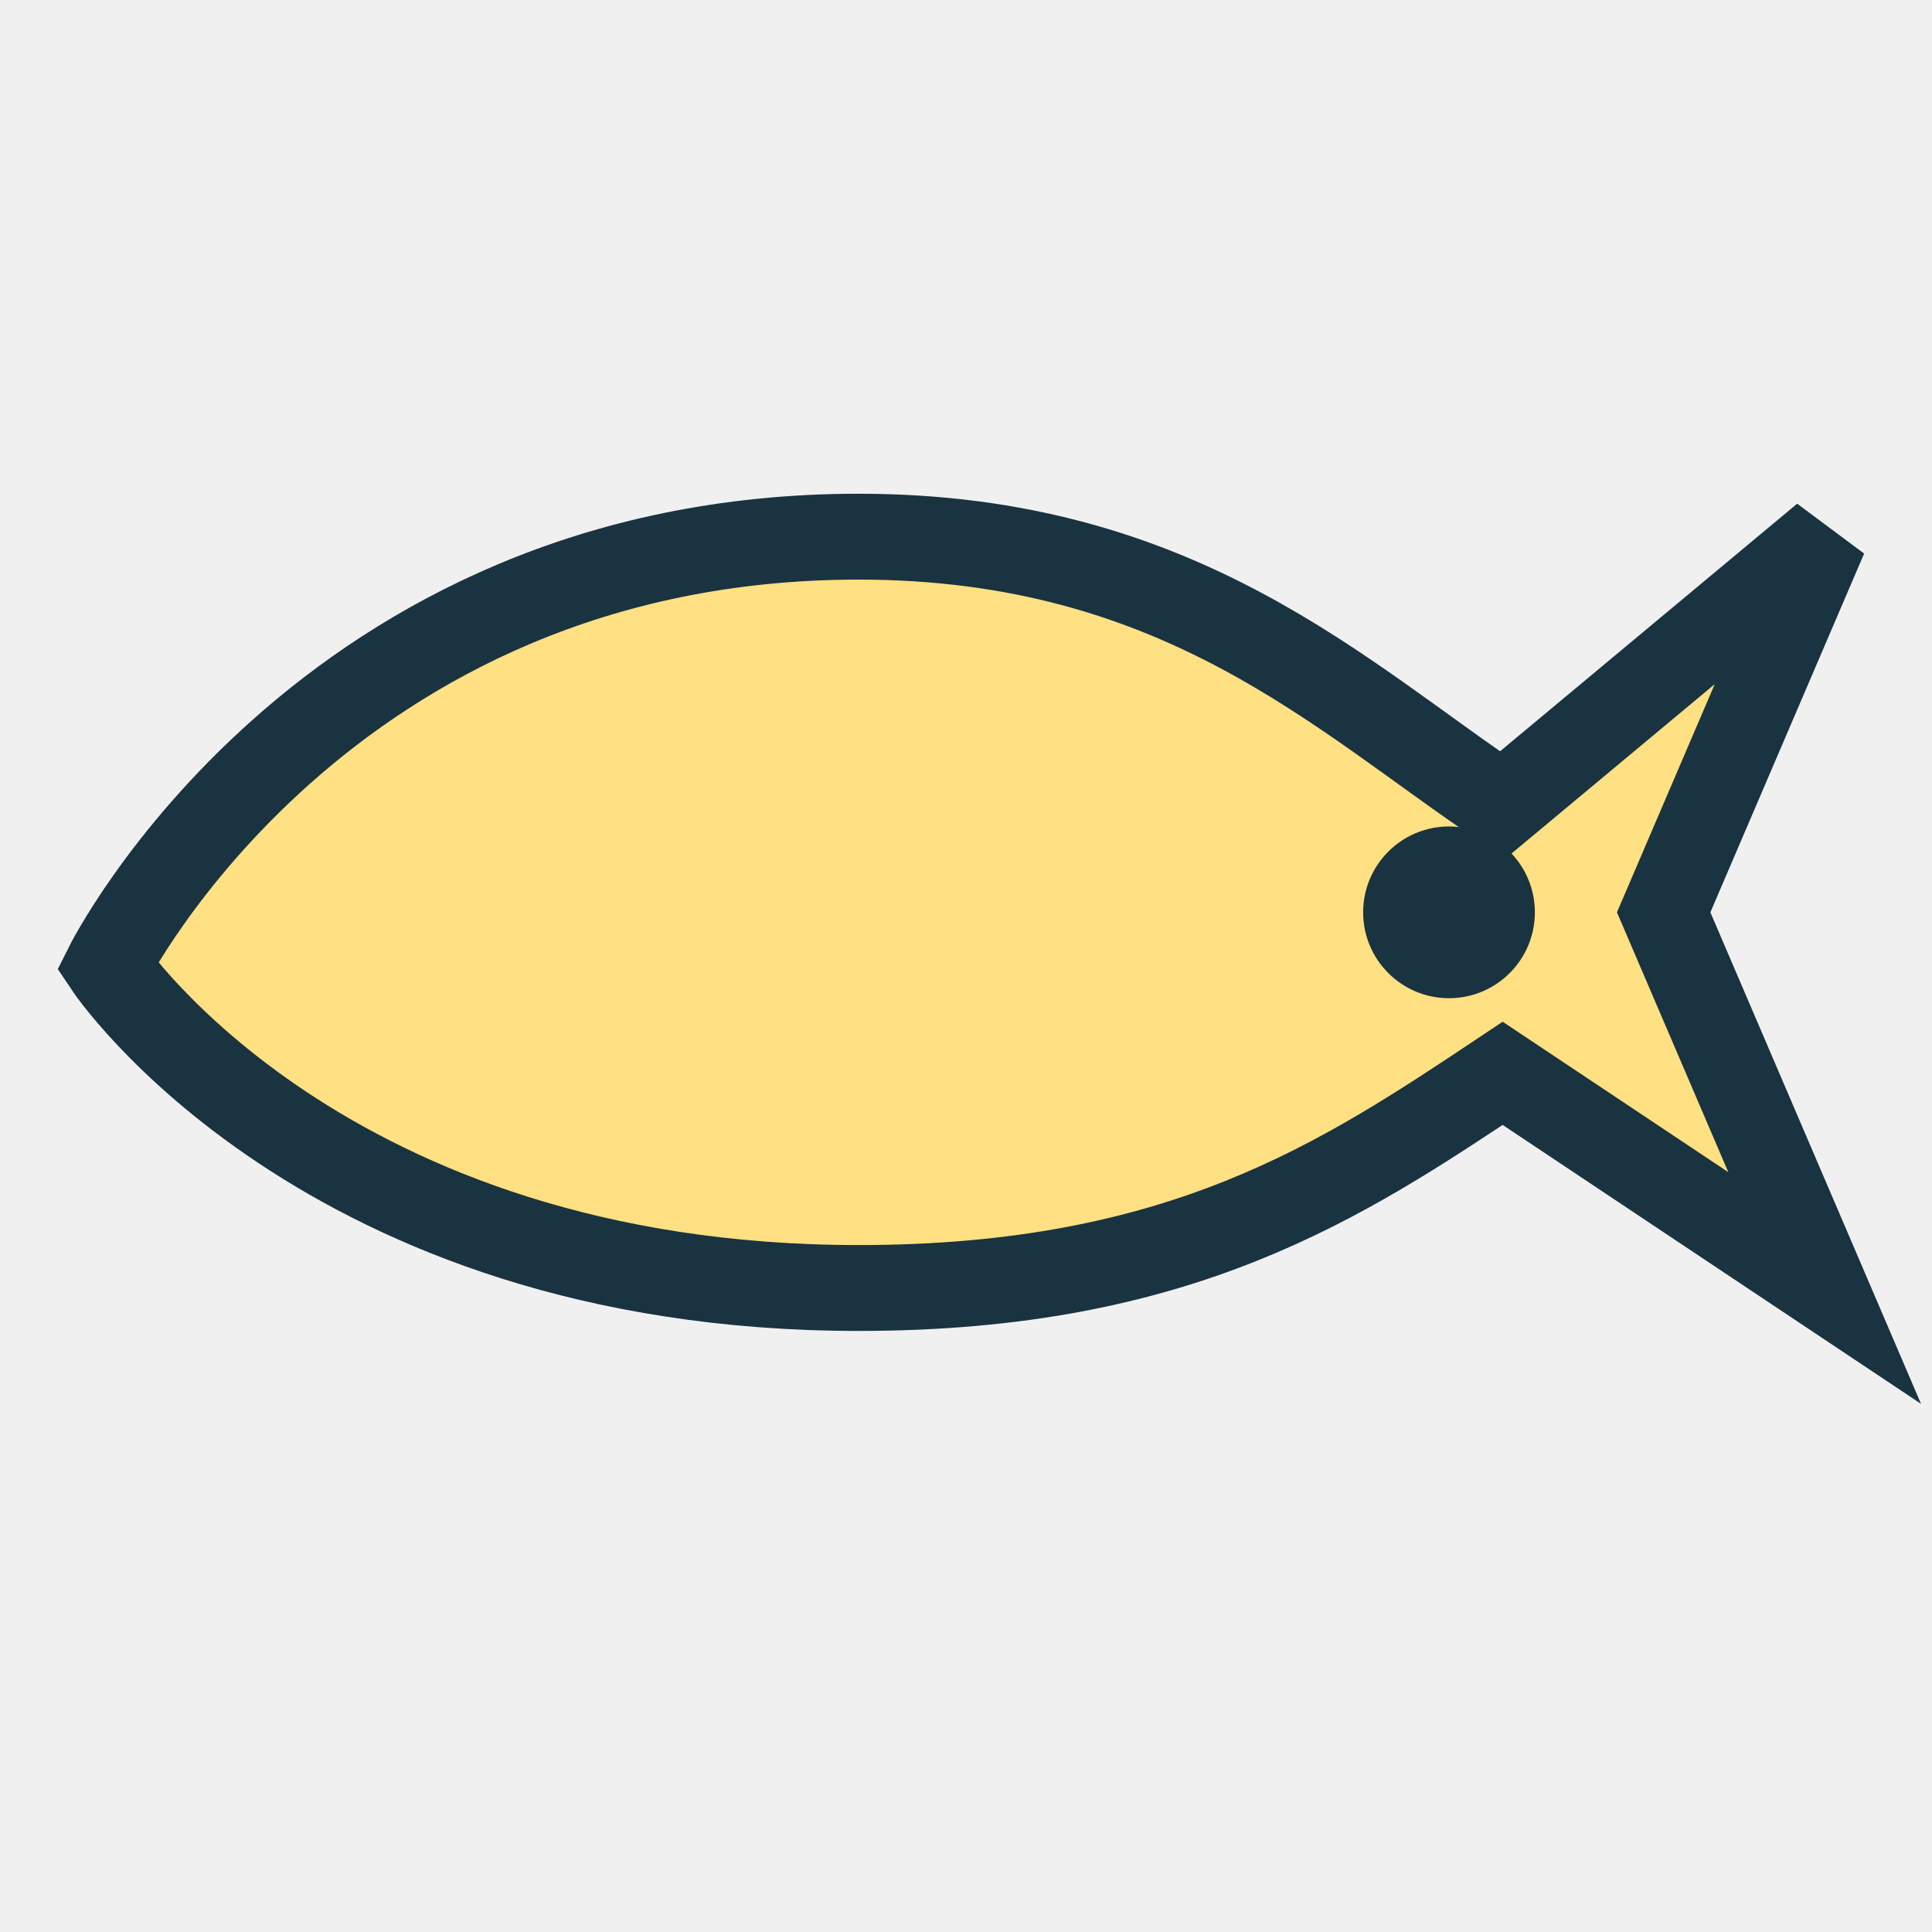
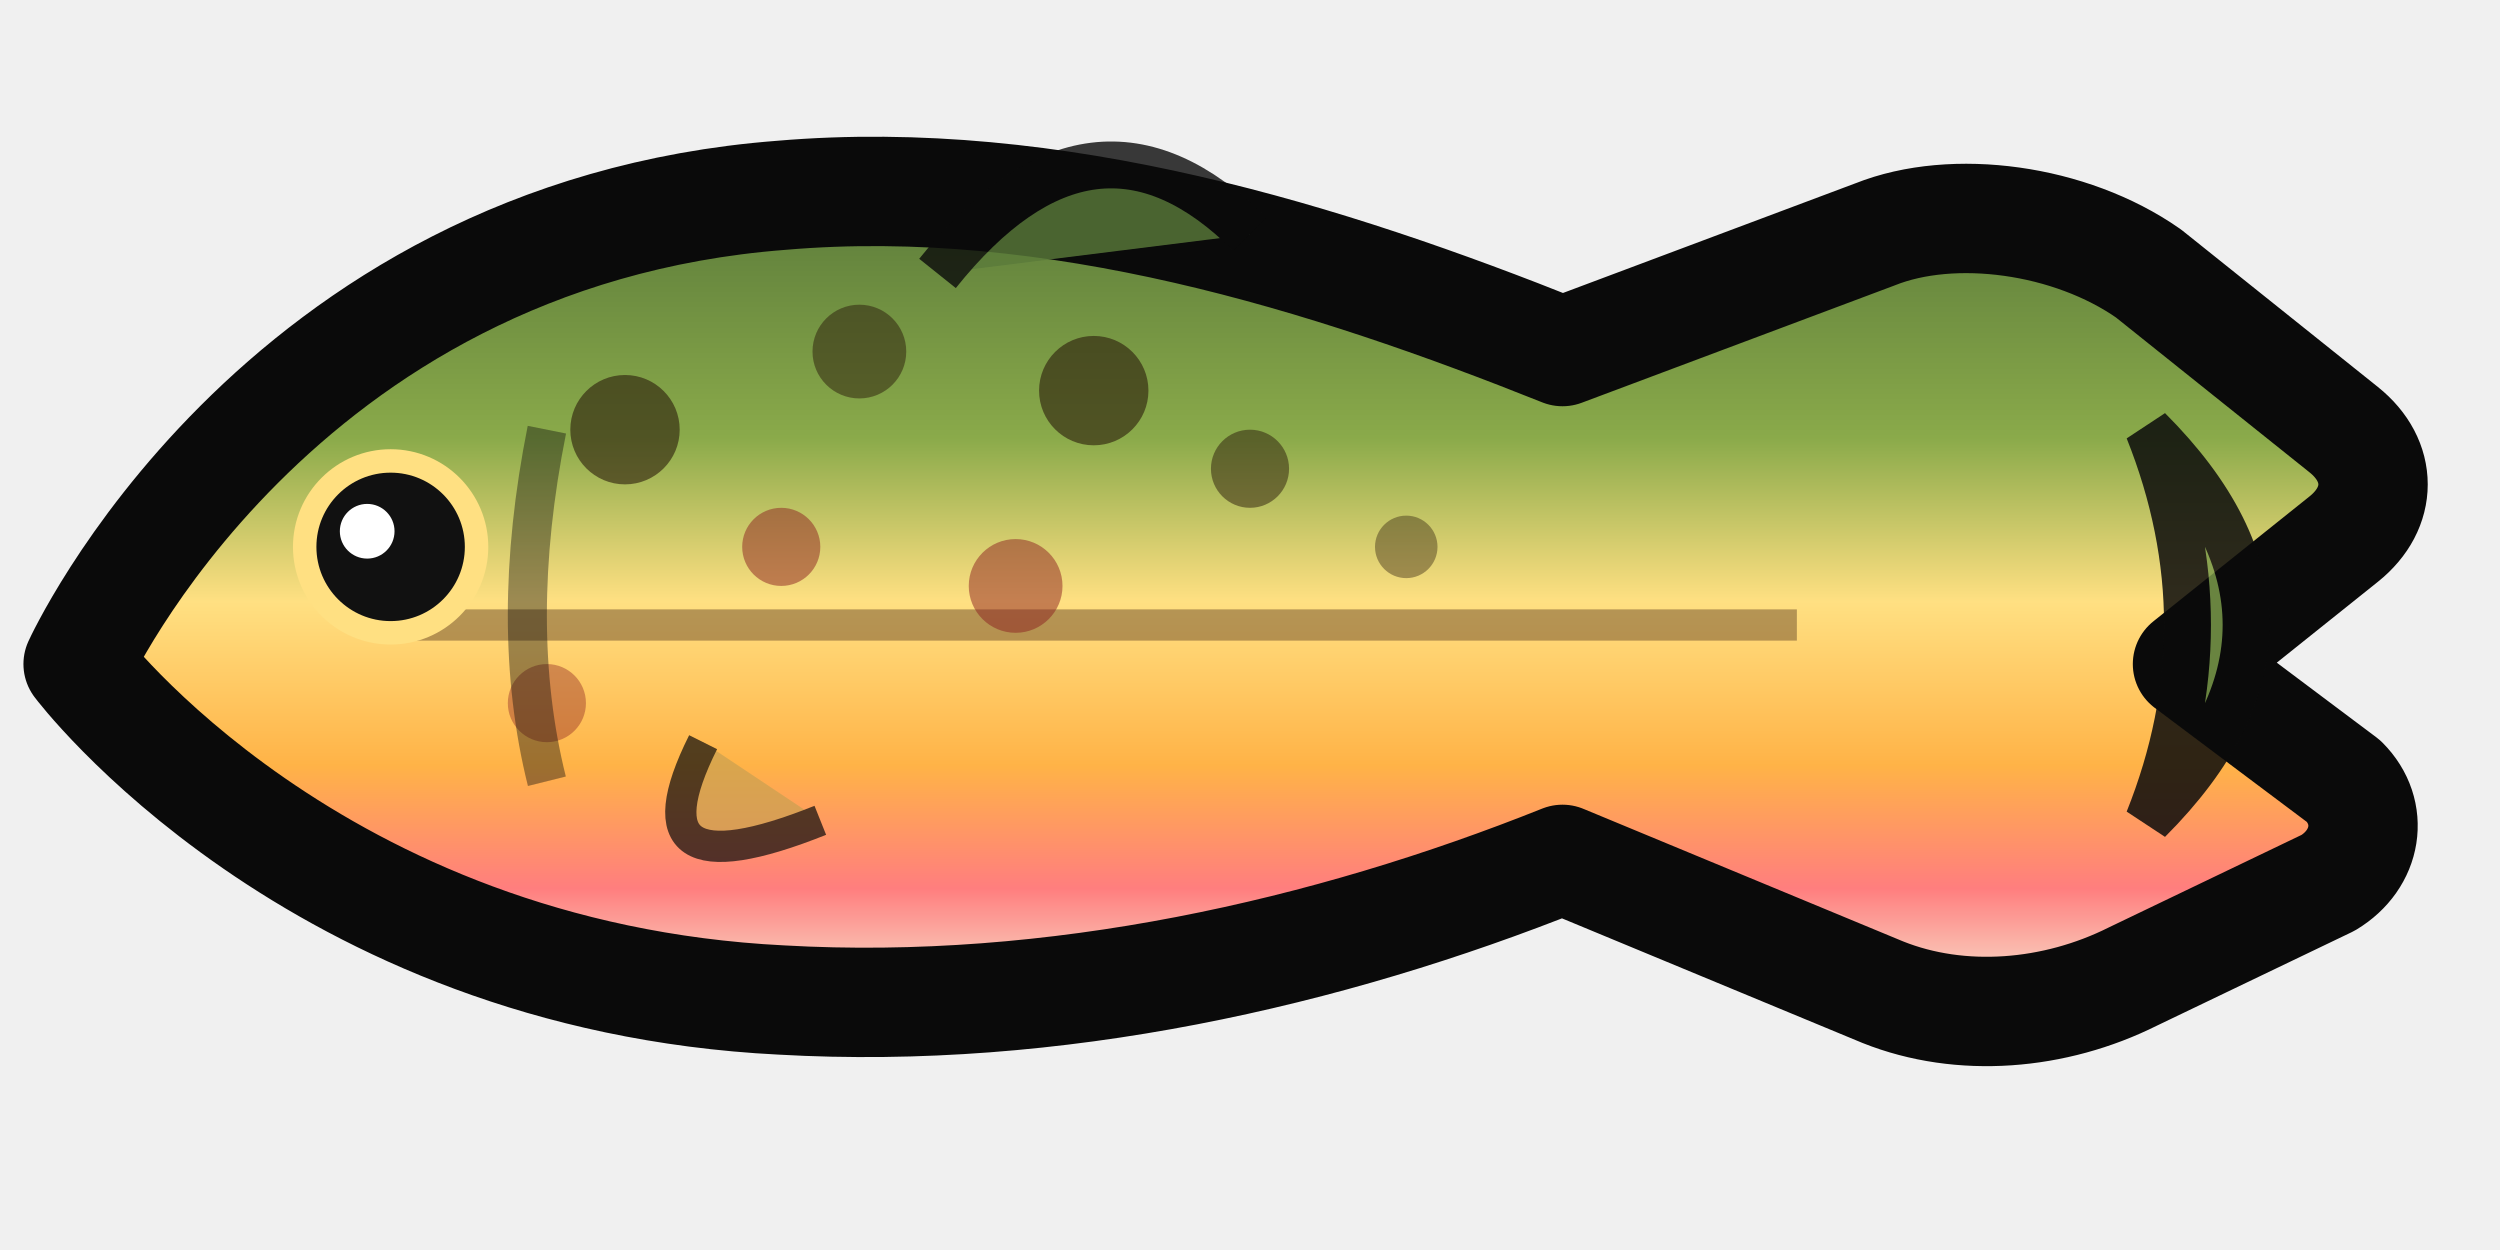
- <svg xmlns="http://www.w3.org/2000/svg" width="18" height="18" viewBox="0 0 18 18">
-   <path d="M1 9c0 0 2-4 7-4 3 0 4.5 1.5 6 2.5l3-2.5-1.5 3.5L17 12l-3-2c-1.5 1-3 2-6 2C3 12 1 9 1 9z" fill="#ffe082" stroke="#1a3340" stroke-width="0.8" />
-   <circle cx="13.5" cy="8.5" r="0.8" fill="#1a3340" />
+ <svg xmlns="http://www.w3.org/2000/svg" width="32" height="16" viewBox="0 0 32 16">
+   <path d="M1 8.5C1 8.5 3.5 3 10 2.5c3.5-.3 7 .8 10 2l4-1.5c1-.4 2.5-.2 3.5.5l2.5 2c.5.4.5 1 0 1.4L28 8.5l2 1.5c.4.4.3 1-.2 1.3l-2.5 1.2c-1 .5-2.2.6-3.2.2L20 11c-3 1.2-6.5 2-10 1.8C4 12.5 1 8.5 1 8.5z" fill="url(#troutBody)" stroke="#0a0a0a" stroke-width="1.4" stroke-linejoin="round" />
+   <defs>
+     <linearGradient id="troutBody" x1="0" y1="0" x2="0" y2="1">
+       <stop offset="0%" stop-color="#5a7a3a" />
+       <stop offset="30%" stop-color="#8aaa4a" />
+       <stop offset="50%" stop-color="#ffe082" />
+       <stop offset="70%" stop-color="#ffb347" />
+       <stop offset="85%" stop-color="#ff7e7e" />
+       <stop offset="100%" stop-color="#f5f5dc" />
+     </linearGradient>
+   </defs>
+   <path d="M5 8h18" stroke="#6b4c2a" stroke-width="0.4" opacity="0.5" />
+   <circle cx="8" cy="5.5" r="0.7" fill="#2a1a0a" opacity="0.6" />
+   <circle cx="11" cy="4.5" r="0.6" fill="#2a1a0a" opacity="0.5" />
+   <circle cx="14" cy="5" r="0.7" fill="#2a1a0a" opacity="0.6" />
+   <circle cx="10" cy="7" r="0.5" fill="#8b2020" opacity="0.5" />
+   <circle cx="13" cy="7.5" r="0.6" fill="#8b2020" opacity="0.5" />
+   <circle cx="16" cy="6" r="0.5" fill="#2a1a0a" opacity="0.5" />
+   <circle cx="18" cy="7" r="0.4" fill="#2a1a0a" opacity="0.4" />
+   <circle cx="7" cy="9" r="0.5" fill="#8b2020" opacity="0.4" />
+   <path d="M12 3.5 Q14 1 16 3" fill="#5a7a3a" stroke="#0a0a0a" stroke-width="0.6" opacity="0.8" />
+   <path d="M9 9.5 Q8 11.5 10.5 10.5" fill="#c9a050" stroke="#0a0a0a" stroke-width="0.4" opacity="0.7" />
+   <path d="M27.5 5.5 Q30 8 27.5 10.5 Q28.5 8 27.5 5.5z" fill="#7a9a4a" stroke="#0a0a0a" stroke-width="0.6" opacity="0.85" />
+   <circle cx="5" cy="7" r="1.1" fill="#111" stroke="#ffe082" stroke-width="0.3" />
+   <circle cx="4.7" cy="6.8" r="0.35" fill="#fff" />
+   <path d="M7 5.5 Q6.5 8 7 10" stroke="#0a0a0a" stroke-width="0.5" fill="none" opacity="0.4" />
</svg>
